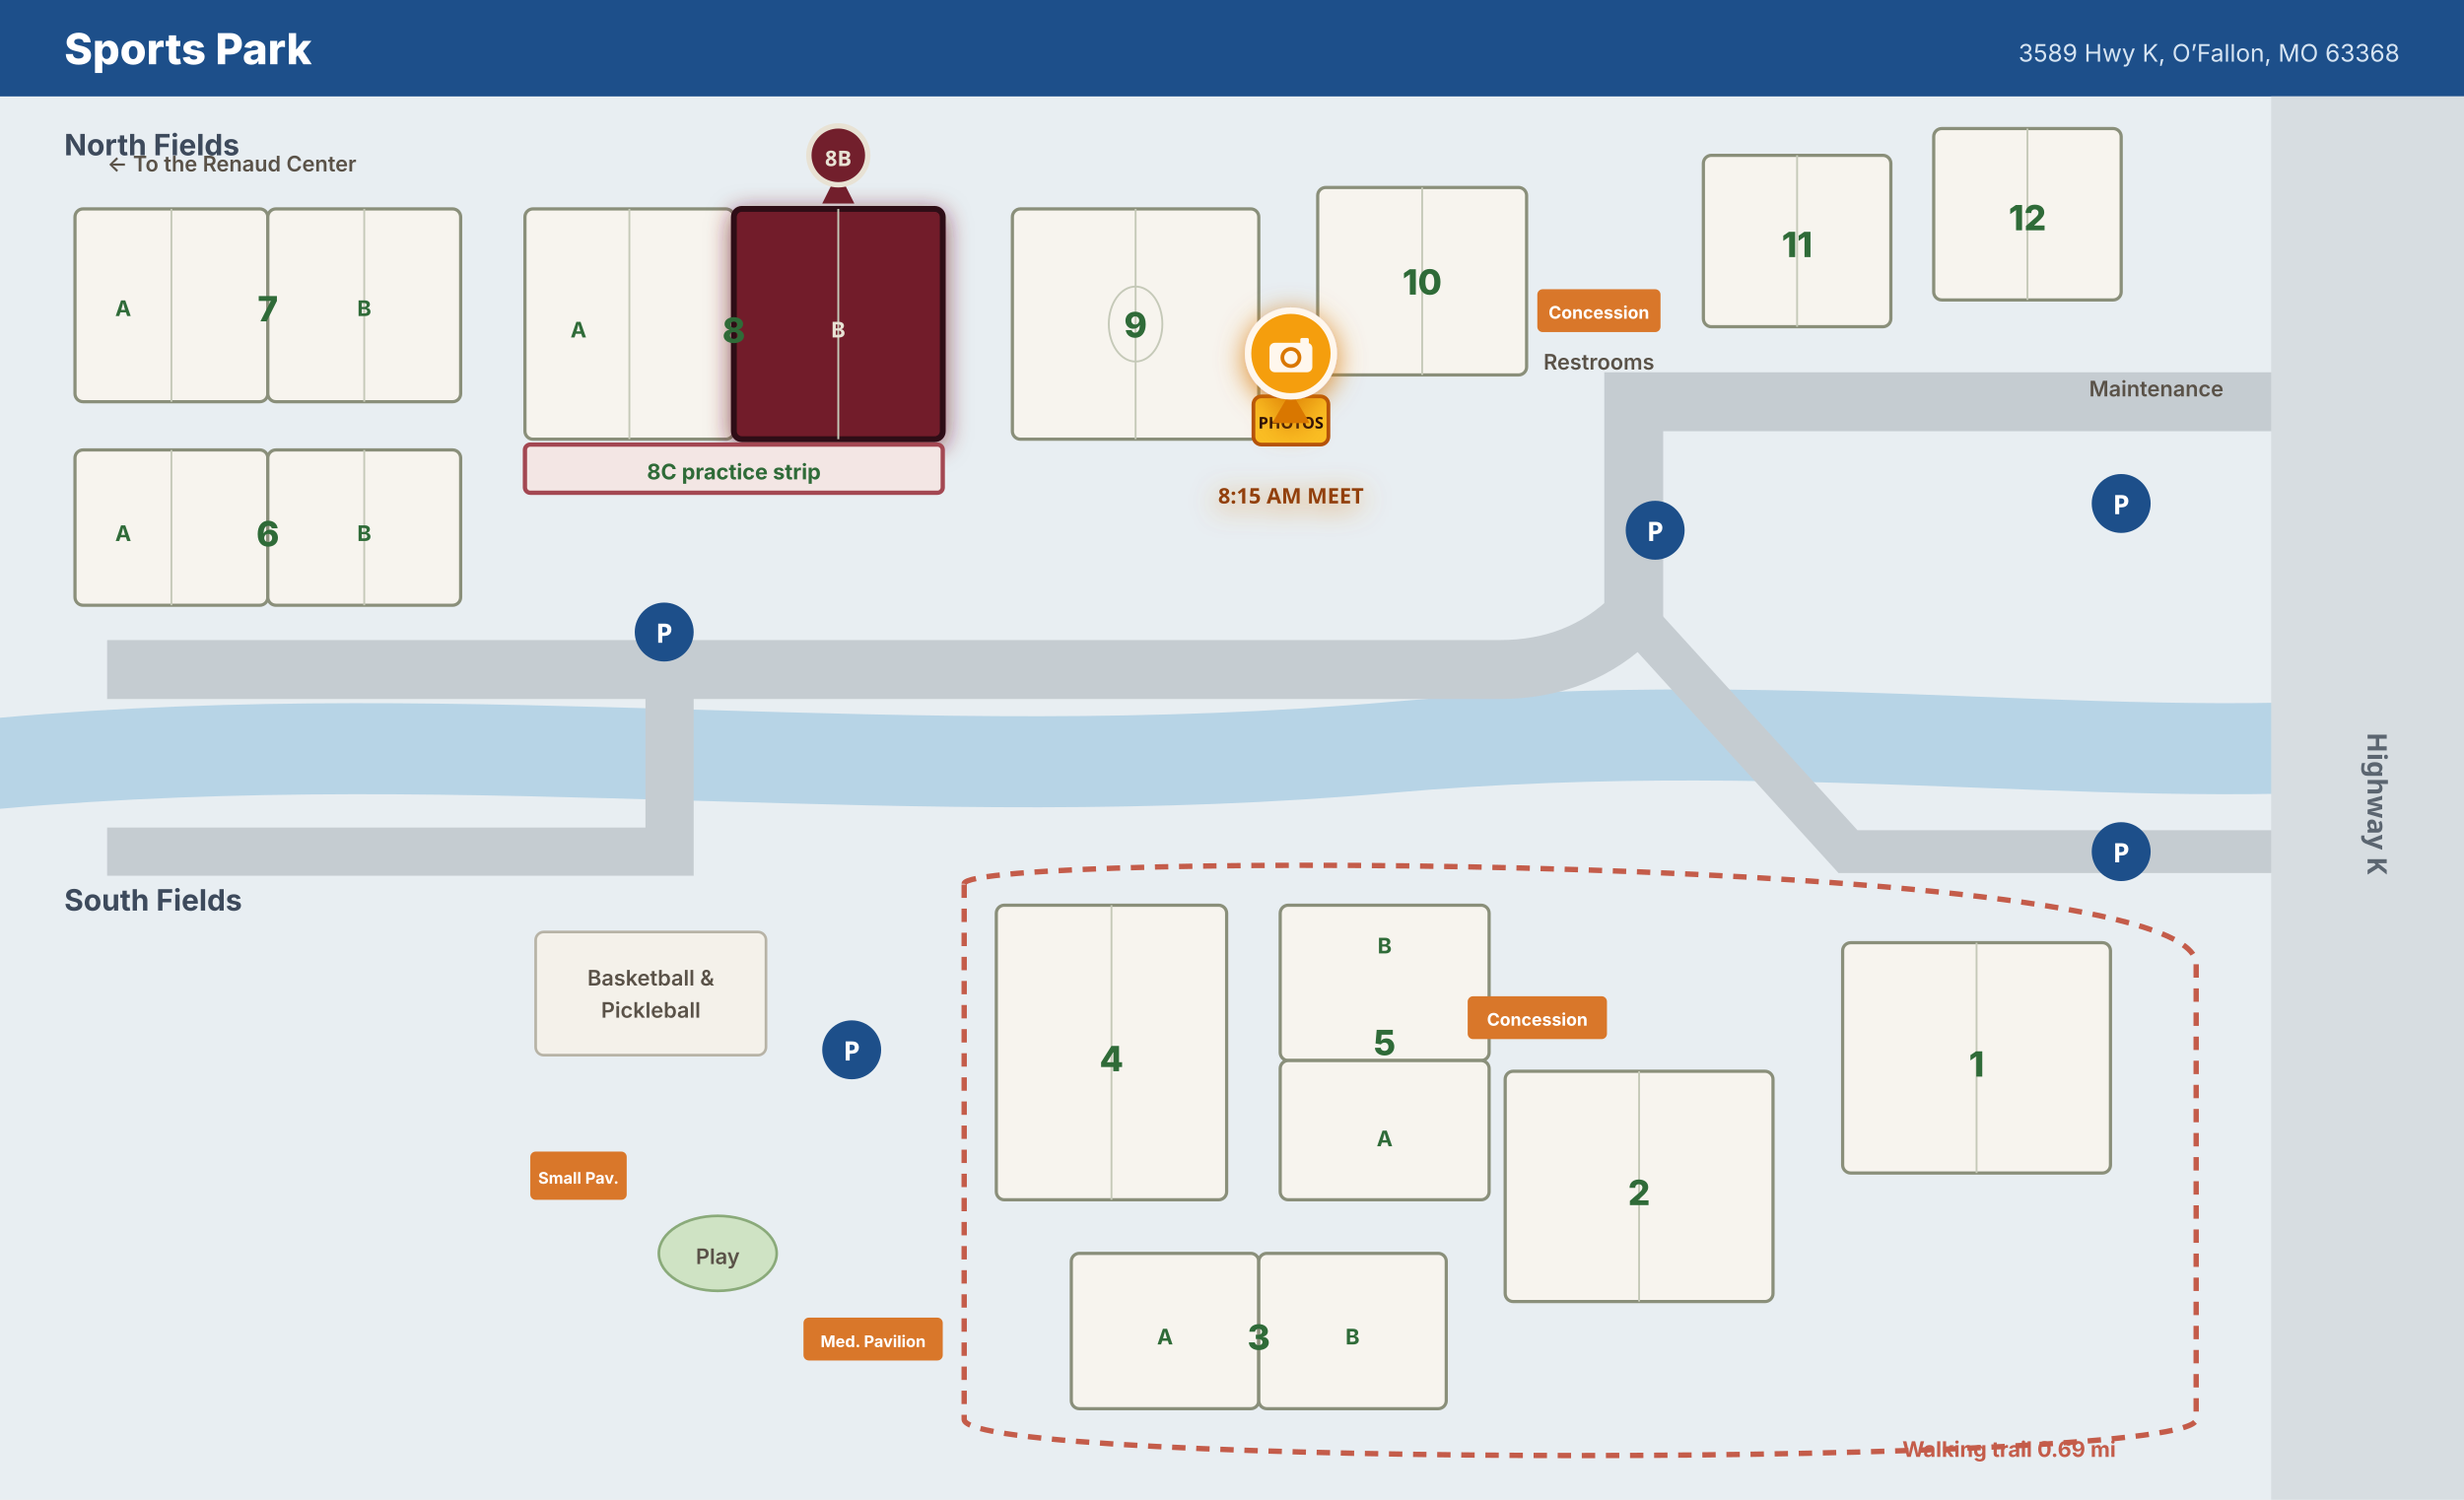
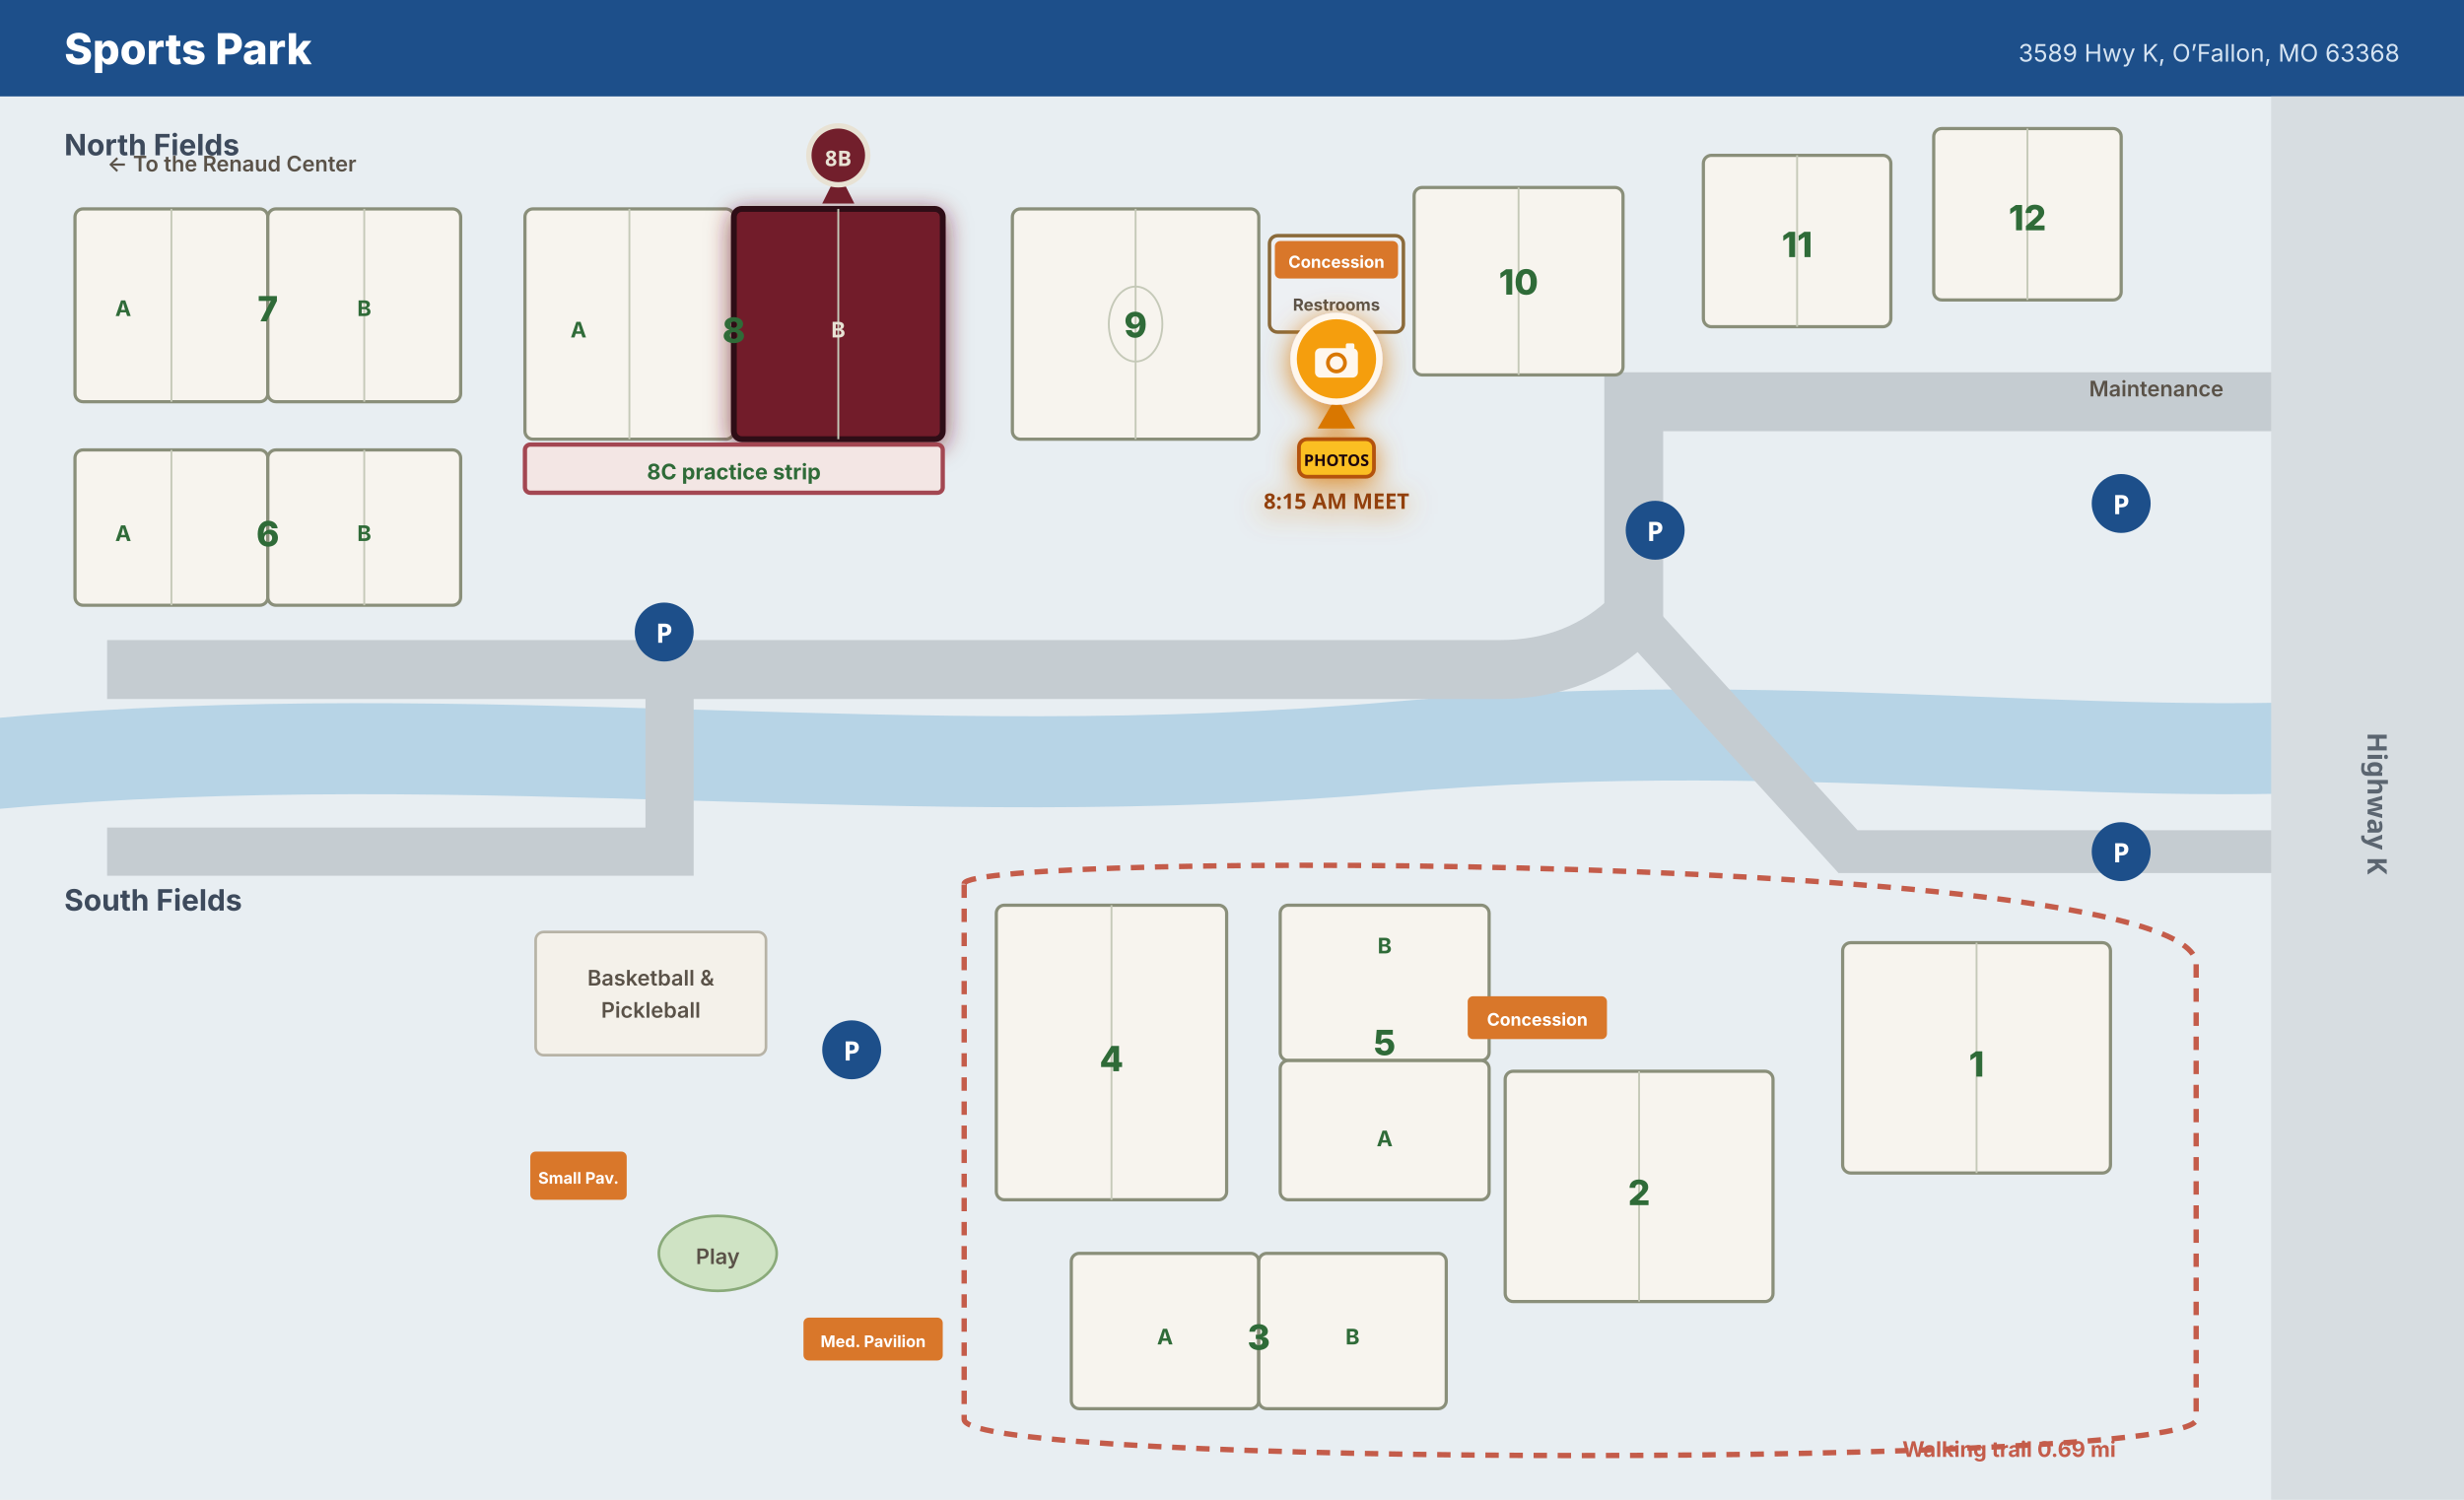
<svg xmlns="http://www.w3.org/2000/svg" class="park-map" viewBox="0 0 920 560" role="img" aria-labelledby="park-map-title park-map-desc">
  <style>
.field-pitch{fill:#f7f4ee;stroke:#8a8f7a;stroke-width:1.2}
.field-lines{fill:none;stroke:#c5c9b8;stroke-width:.7}
.field-num{font-family:Outfit,Inter,system-ui,sans-serif;font-weight:800;fill:#2f6b38;font-size:13px}
.field-sub{font-family:Inter,system-ui,sans-serif;font-weight:700;fill:#2f6b38;font-size:8px}
.label-sm{font-family:Inter,system-ui,sans-serif;font-weight:600;fill:#5a5248;font-size:8px}
.label-md{font-family:Outfit,Inter,system-ui,sans-serif;font-weight:700;fill:#3d4a5c;font-size:11px}
.week .field-pitch{fill:#721f2c;stroke:#2d0c13;stroke-width:2.2}
.week .field-sub,.week .field-num{fill:#e8e2d4}
.practice .field-pitch{fill:#f3e6e4;stroke:#a34752;stroke-width:1.6}
.week{
  transform-box:fill-box;
  transform-origin:center;
  animation:weekPulse 1.9s ease-in-out infinite;
  filter:url(#weekGlow);
}
#week-pin{
  transform-box:fill-box;
  transform-origin:center bottom;
  animation:pinBob 1.9s ease-in-out infinite;
}
#photo-pin{
  transform-box:fill-box;
  transform-origin:center bottom;
  animation:pinBob 1.6s ease-in-out infinite;
  filter:url(#photoGlow);
}
@keyframes weekPulse{
  0%,100%{transform:translateY(0) scale(1)}
  50%{transform:translateY(-5px) scale(1.12)}
}
@keyframes pinBob{
  0%,100%{transform:translateY(0) scale(1)}
  50%{transform:translateY(-7px) scale(1.16)}
}
@media (prefers-reduced-motion:reduce){
  .week,#week-pin,#photo-pin{animation:none}
}
</style>
  <defs>
    <filter id="weekGlow" x="-40%" y="-40%" width="180%" height="180%">
      <feDropShadow dx="0" dy="2" stdDeviation="4.5" flood-color="#721f2c" flood-opacity=".75" />
    </filter>
    <filter id="photoGlow" x="-50%" y="-50%" width="200%" height="200%">
      <feDropShadow dx="0" dy="2" stdDeviation="5" flood-color="#d97706" flood-opacity=".85" />
    </filter>
  </defs>
  <rect width="920" height="560" fill="#e8eef2" />
  <rect x="0" y="0" width="920" height="36" fill="#1d4f8a" />
  <text x="24" y="24" fill="#fff" font-family="Outfit, Inter, sans-serif" font-size="16" font-weight="800">Sports Park</text>
  <text x="896" y="23" text-anchor="end" fill="#d6e4f2" font-family="Inter, sans-serif" font-size="9">3589 Hwy K, O’Fallon, MO 63368</text>
  <path d="M0 268 C 180 252, 340 278, 520 262 C 680 248, 800 272, 920 258 L 920 292 C 800 306, 680 282, 520 296 C 340 312, 180 286, 0 302 Z" fill="#b7d4e6" />
  <path d="M40 250 H 560 Q 590 250 610 230 V 150 H 860" fill="none" stroke="#c5ccd1" stroke-width="22" />
  <path d="M250 250 V 318 H 40" fill="none" stroke="#c5ccd1" stroke-width="18" />
  <path d="M610 230 L 690 318 H 880" fill="none" stroke="#c5ccd1" stroke-width="16" />
  <rect x="848" y="36" width="72" height="524" fill="#d7dde1" />
  <text x="884" y="300" text-anchor="middle" fill="#5b6570" font-family="Outfit, sans-serif" font-size="10" font-weight="700" transform="rotate(90 884 300)">Highway K</text>
  <text x="24" y="58" class="label-md">North Fields</text>
  <text x="24" y="340" class="label-md">South Fields</text>
  <g fill="#1d4f8a">
    <circle cx="248" cy="236" r="11" />
    <text x="248" y="240" text-anchor="middle" fill="#fff" font-size="10" font-weight="800" font-family="Outfit, sans-serif">P</text>
    <circle cx="618" cy="198" r="11" />
    <text x="618" y="202" text-anchor="middle" fill="#fff" font-size="10" font-weight="800" font-family="Outfit, sans-serif">P</text>
    <circle cx="792" cy="188" r="11" />
    <text x="792" y="192" text-anchor="middle" fill="#fff" font-size="10" font-weight="800" font-family="Outfit, sans-serif">P</text>
    <circle cx="792" cy="318" r="11" />
    <text x="792" y="322" text-anchor="middle" fill="#fff" font-size="10" font-weight="800" font-family="Outfit, sans-serif">P</text>
    <circle cx="318" cy="392" r="11" />
    <text x="318" y="396" text-anchor="middle" fill="#fff" font-size="10" font-weight="800" font-family="Outfit, sans-serif">P</text>
  </g>
  <g data-field="6A">
    <rect class="field-pitch" x="28" y="168" width="72" height="58" rx="3" />
    <line class="field-lines" x1="64" y1="168" x2="64" y2="226" />
    <text class="field-sub" x="46" y="202" text-anchor="middle">A</text>
  </g>
  <g data-field="6B">
    <rect class="field-pitch" x="100" y="168" width="72" height="58" rx="3" />
    <line class="field-lines" x1="136" y1="168" x2="136" y2="226" />
    <text class="field-sub" x="136" y="202" text-anchor="middle">B</text>
  </g>
  <text class="field-num" x="100" y="204" text-anchor="middle">6</text>
  <g data-field="7A">
    <rect class="field-pitch" x="28" y="78" width="72" height="72" rx="3" />
    <line class="field-lines" x1="64" y1="78" x2="64" y2="150" />
    <text class="field-sub" x="46" y="118" text-anchor="middle">A</text>
  </g>
  <g data-field="7B">
    <rect class="field-pitch" x="100" y="78" width="72" height="72" rx="3" />
    <line class="field-lines" x1="136" y1="78" x2="136" y2="150" />
    <text class="field-sub" x="136" y="118" text-anchor="middle">B</text>
  </g>
  <text class="field-num" x="100" y="120" text-anchor="middle">7</text>
  <g data-field="8A">
    <rect class="field-pitch" x="196" y="78" width="78" height="86" rx="3" />
    <line class="field-lines" x1="235" y1="78" x2="235" y2="164" />
    <text class="field-sub" x="216" y="126" text-anchor="middle">A</text>
  </g>
  <g class="week" data-field="8B">
    <rect class="field-pitch" x="274" y="78" width="78" height="86" rx="3" />
    <line class="field-lines" x1="313" y1="78" x2="313" y2="164" />
    <text class="field-sub" x="313" y="126" text-anchor="middle">B</text>
  </g>
  <text class="field-num" x="274" y="128" text-anchor="middle">8</text>
  <g class="practice" data-field="8C">
    <rect class="field-pitch" x="196" y="166" width="156" height="18" rx="2" />
    <text class="field-sub" x="274" y="179" text-anchor="middle">8C practice strip</text>
  </g>
  <g data-field="9">
    <rect class="field-pitch" x="378" y="78" width="92" height="86" rx="3" />
    <line class="field-lines" x1="424" y1="78" x2="424" y2="164" />
    <ellipse class="field-lines" cx="424" cy="121" rx="10" ry="14" />
    <text class="field-num" x="424" y="126" text-anchor="middle">9</text>
  </g>
  <g data-field="10">
-     <rect class="field-pitch" x="492" y="70" width="78" height="70" rx="3" />
-     <line class="field-lines" x1="531" y1="70" x2="531" y2="140" />
-     <text class="field-num" x="531" y="110" text-anchor="middle">10</text>
-   </g>
-   <rect x="574" y="108" width="46" height="16" rx="2" fill="#d9772a" />
-   <text x="597" y="119" text-anchor="middle" fill="#fff" font-size="6.5" font-weight="700" font-family="Inter, sans-serif">Concession</text>
-   <text x="597" y="138" text-anchor="middle" class="label-sm">Restrooms</text>
-   <rect x="468" y="148" width="28" height="18" rx="3" fill="#fbbf24" stroke="#b45309" stroke-width="1.4" />
-   <text x="482" y="160" text-anchor="middle" fill="#1a0508" font-size="6" font-weight="800" font-family="Outfit, sans-serif">PHOTOS</text>
+     <rect class="field-pitch" x="528" y="70" width="78" height="70" rx="3" />
+     <line class="field-lines" x1="567" y1="70" x2="567" y2="140" />
+     <text class="field-num" x="567" y="110" text-anchor="middle">10</text>
+   </g>
+   <g id="north-concession">
+     <rect x="474" y="88" width="50" height="36" rx="3" fill="#edf0f3" stroke="#8a6a3a" stroke-width="1.3" />
+     <rect x="476" y="90" width="46" height="14" rx="2" fill="#d9772a" />
+     <text x="499" y="100" text-anchor="middle" fill="#fff" font-size="6.2" font-weight="700" font-family="Inter, sans-serif">Concession</text>
+     <text x="499" y="116" text-anchor="middle" fill="#5a5248" font-size="6.2" font-weight="700" font-family="Inter, sans-serif">Restrooms</text>
+   </g>
  <g data-field="11">
    <rect class="field-pitch" x="636" y="58" width="70" height="64" rx="3" />
    <line class="field-lines" x1="671" y1="58" x2="671" y2="122" />
    <text class="field-num" x="671" y="96" text-anchor="middle">11</text>
  </g>
  <g data-field="12">
    <rect class="field-pitch" x="722" y="48" width="70" height="64" rx="3" />
    <line class="field-lines" x1="757" y1="48" x2="757" y2="112" />
    <text class="field-num" x="757" y="86" text-anchor="middle">12</text>
  </g>
  <text x="40" y="64" class="label-sm">← To the Renaud Center</text>
  <text x="780" y="148" class="label-sm">Maintenance</text>
  <rect x="200" y="348" width="86" height="46" rx="3" fill="#f4f1ea" stroke="#b7b3a6" />
  <text x="243" y="368" text-anchor="middle" class="label-sm">Basketball &amp;</text>
  <text x="243" y="380" text-anchor="middle" class="label-sm">Pickleball</text>
  <rect x="198" y="430" width="36" height="18" rx="2" fill="#d9772a" />
  <text x="216" y="442" text-anchor="middle" fill="#fff" font-size="6" font-weight="700" font-family="Inter, sans-serif">Small Pav.</text>
  <ellipse cx="268" cy="468" rx="22" ry="14" fill="#cfe3c4" stroke="#8aaa7a" />
  <text x="268" y="472" text-anchor="middle" class="label-sm">Play</text>
  <rect x="300" y="492" width="52" height="16" rx="2" fill="#d9772a" />
  <text x="326" y="503" text-anchor="middle" fill="#fff" font-size="6" font-weight="700" font-family="Inter, sans-serif">Med. Pavilion</text>
  <path d="M360 330 C 360 318, 820 318, 820 360 V 530 C 820 548, 360 548, 360 530 Z" fill="none" stroke="#c45c4a" stroke-width="2" stroke-dasharray="5 4" />
  <text x="790" y="544" text-anchor="end" fill="#c45c4a" font-size="8" font-weight="700" font-family="Inter, sans-serif">Walking trail 0.69 mi</text>
  <g data-field="4">
    <rect class="field-pitch" x="372" y="338" width="86" height="110" rx="3" />
    <line class="field-lines" x1="415" y1="338" x2="415" y2="448" />
    <text class="field-num" x="415" y="400" text-anchor="middle">4</text>
  </g>
  <g data-field="5B">
    <rect class="field-pitch" x="478" y="338" width="78" height="58" rx="3" />
    <text class="field-sub" x="517" y="356" text-anchor="middle">B</text>
  </g>
  <g data-field="5A">
    <rect class="field-pitch" x="478" y="396" width="78" height="52" rx="3" />
    <text class="field-sub" x="517" y="428" text-anchor="middle">A</text>
  </g>
  <text class="field-num" x="517" y="394" text-anchor="middle">5</text>
  <g data-field="3A">
    <rect class="field-pitch" x="400" y="468" width="70" height="58" rx="3" />
    <text class="field-sub" x="435" y="502" text-anchor="middle">A</text>
  </g>
  <g data-field="3B">
    <rect class="field-pitch" x="470" y="468" width="70" height="58" rx="3" />
    <text class="field-sub" x="505" y="502" text-anchor="middle">B</text>
  </g>
  <text class="field-num" x="470" y="504" text-anchor="middle">3</text>
  <g data-field="2">
    <rect class="field-pitch" x="562" y="400" width="100" height="86" rx="3" />
    <line class="field-lines" x1="612" y1="400" x2="612" y2="486" />
    <text class="field-num" x="612" y="450" text-anchor="middle">2</text>
  </g>
  <rect x="548" y="372" width="52" height="16" rx="2" fill="#d9772a" />
  <text x="574" y="383" text-anchor="middle" fill="#fff" font-size="6.5" font-weight="700" font-family="Inter, sans-serif">Concession</text>
  <g data-field="1">
    <rect class="field-pitch" x="688" y="352" width="100" height="86" rx="3" />
    <line class="field-lines" x1="738" y1="352" x2="738" y2="438" />
    <text class="field-num" x="738" y="402" text-anchor="middle">1</text>
  </g>
  <g id="week-pin">
    <path d="M313 64 l6 12 h-12 z" fill="#721f2c" />
    <circle cx="313" cy="58" r="11" fill="#721f2c" stroke="#e8e2d4" stroke-width="2" />
    <text x="313" y="62" text-anchor="middle" fill="#e8e2d4" font-size="8" font-weight="800" font-family="Outfit, sans-serif">8B</text>
  </g>
  <g id="photo-pin">
-     <path d="M482 146 l7 12 h-14 z" fill="#d97706" />
-     <circle cx="482" cy="132" r="16" fill="#f59e0b" stroke="#fff7ed" stroke-width="2.4" />
-     <rect x="474" y="128" width="16" height="11" rx="2" fill="#fff7ed" />
-     <circle cx="482" cy="133.5" r="3.2" fill="none" stroke="#d97706" stroke-width="1.4" />
-     <rect x="485.5" y="126.2" width="3.2" height="2.2" rx="0.6" fill="#fff7ed" />
-     <text x="482" y="188" text-anchor="middle" fill="#92400e" font-size="8" font-weight="800" font-family="Outfit, sans-serif">8:15 AM MEET</text>
+     <path d="M499 148 l7 12 h-14 z" fill="#d97706" />
+     <circle cx="499" cy="134" r="16" fill="#f59e0b" stroke="#fff7ed" stroke-width="2.4" />
+     <rect x="491" y="130" width="16" height="11" rx="2" fill="#fff7ed" />
+     <circle cx="499" cy="135.5" r="3.2" fill="none" stroke="#d97706" stroke-width="1.4" />
+     <rect x="502.5" y="128.2" width="3.2" height="2.2" rx="0.6" fill="#fff7ed" />
+     <rect x="485" y="164" width="28" height="14" rx="3" fill="#fbbf24" stroke="#b45309" stroke-width="1.4" />
+     <text x="499" y="174" text-anchor="middle" fill="#1a0508" font-size="6" font-weight="800" font-family="Outfit, sans-serif">PHOTOS</text>
+     <text x="499" y="190" text-anchor="middle" fill="#92400e" font-size="8" font-weight="800" font-family="Outfit, sans-serif">8:15 AM MEET</text>
  </g>
</svg>
